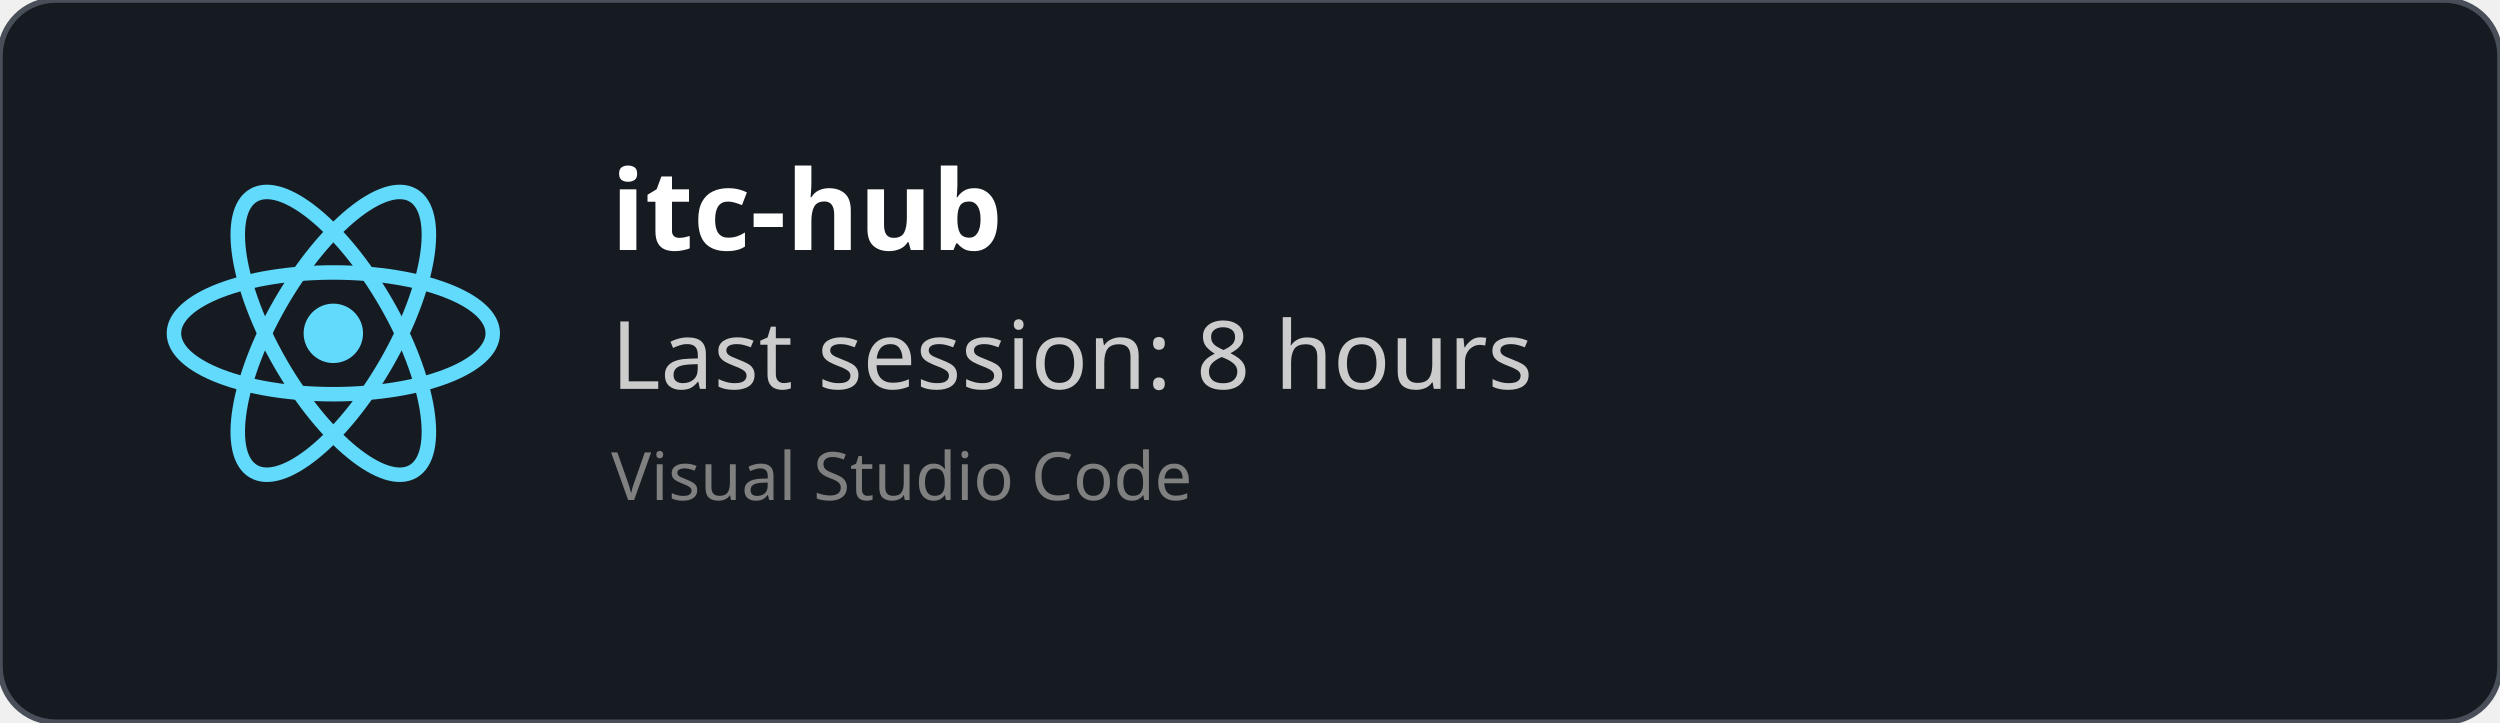
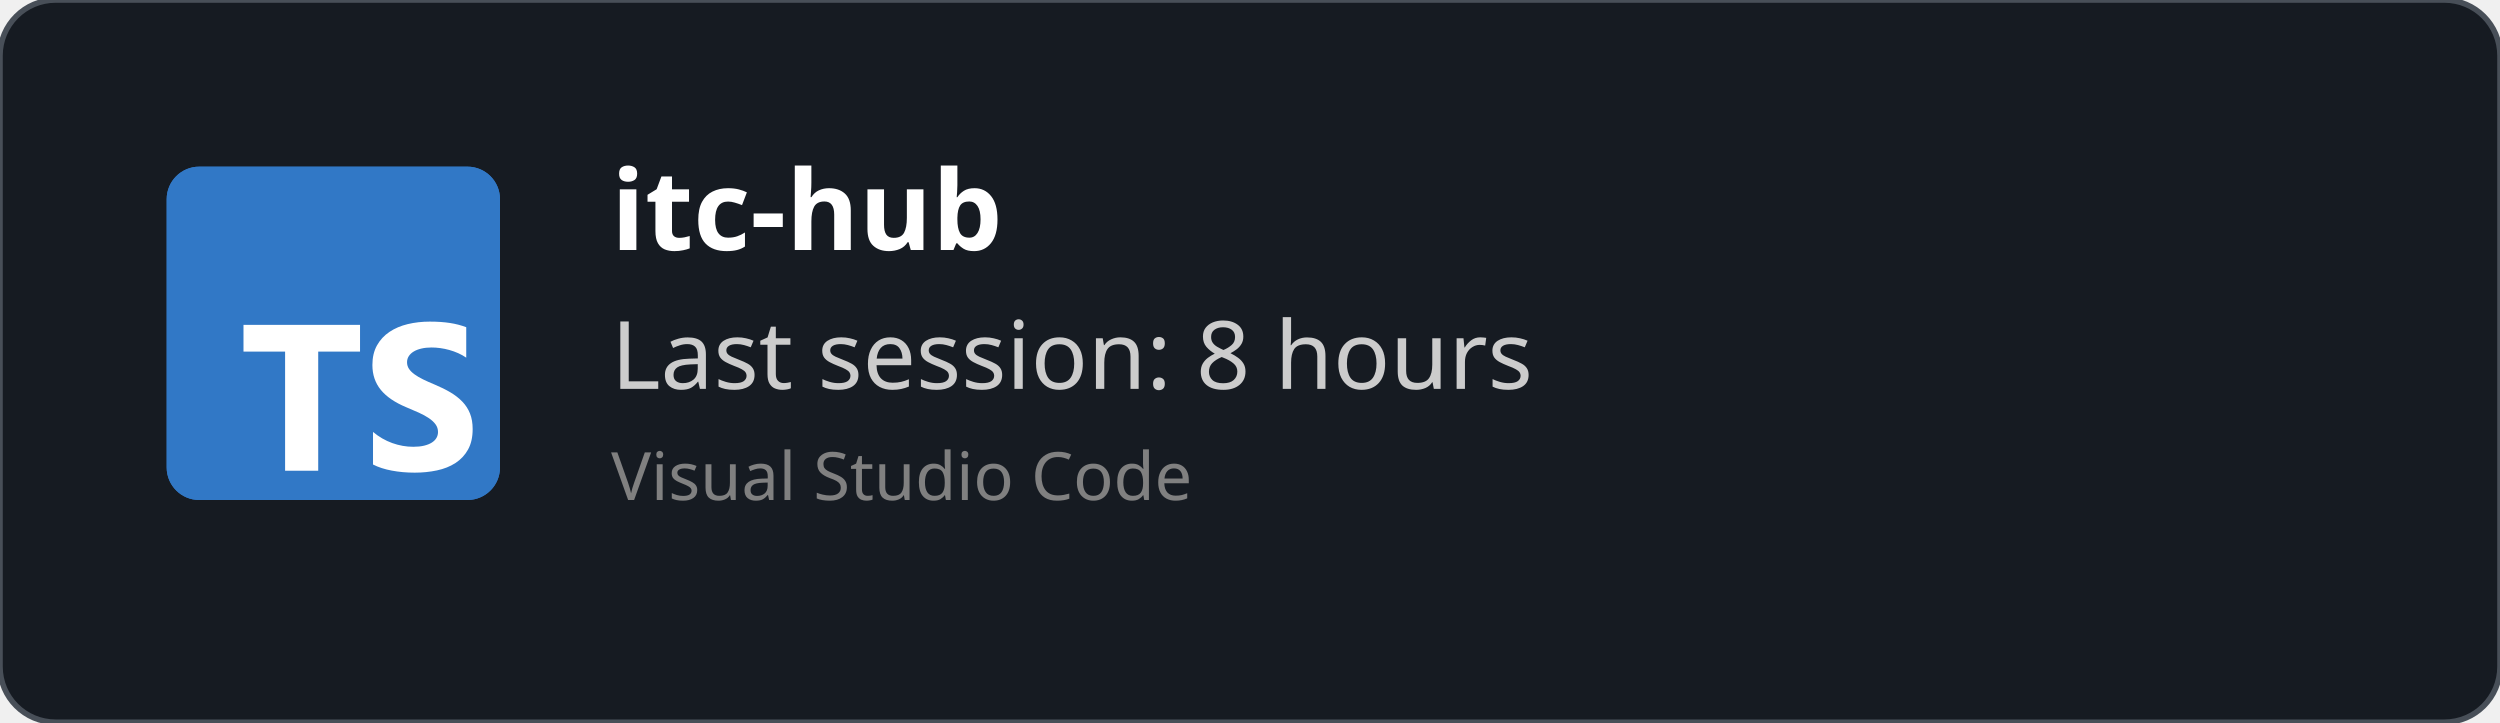
<svg xmlns="http://www.w3.org/2000/svg" width="450" height="130" viewBox="0 0 450 130" fill="none" role="img">
  <style>
    *{
        font-family: 'Segoe UI', Ubuntu, monospace
    }
    </style>
  <defs>
    <clipPath id="horizontalClip" x="20" y="20" width="500" height="200">
      <rect x="90" y="20" width="300" height="50" />
    </clipPath>
  </defs>
  <rect width="450" height="130" fill="rgba(22,27,34)" stroke="#484f58" stroke-width="1" fill-opacity="1" stroke-opacity="1" x="0" y="0" rx="10px" ry="10px">
    </rect>
-   <svg height="60" width="60" x="30" y="30" viewBox="-11.5 -10.232 23 20.463">
-     <circle cx="0" cy="0" r="2.05" fill="#61dafb" />
-     <g stroke="#61dafb" stroke-width="1" fill="none">
-       <ellipse rx="11" ry="4.2" />
-       <ellipse rx="11" ry="4.2" transform="rotate(60)" />
-       <ellipse rx="11" ry="4.2" transform="rotate(120)" />
-     </g>
+   <svg fill="none" height="60" viewBox="0 0 512 512" width="60" x="30" y="30">
+     <rect fill="#3178c6" height="512" rx="50" width="512" />
+     <rect fill="#3178c6" height="512" rx="50" width="512" />
+     <path clip-rule="evenodd" d="m316.939 407.424v50.061c8.138 4.172 17.763 7.3 28.875 9.386s22.823 3.129 35.135 3.129c11.999 0 23.397-1.147 34.196-3.442 10.799-2.294 20.268-6.075 28.406-11.342 8.138-5.266 14.581-12.15 19.328-20.65s7.121-19.007 7.121-31.522c0-9.074-1.356-17.026-4.069-23.857s-6.625-12.906-11.738-18.225c-5.112-5.319-11.242-10.091-18.389-14.315s-15.207-8.213-24.18-11.967c-6.573-2.712-12.468-5.345-17.685-7.9-5.217-2.556-9.651-5.163-13.303-7.822-3.652-2.66-6.469-5.476-8.451-8.448-1.982-2.973-2.974-6.336-2.974-10.091 0-3.441.887-6.544 2.661-9.308s4.278-5.136 7.512-7.118c3.235-1.981 7.199-3.52 11.894-4.615 4.696-1.095 9.912-1.642 15.651-1.642 4.173 0 8.581.313 13.224.938 4.643.626 9.312 1.591 14.008 2.894 4.695 1.304 9.259 2.947 13.694 4.928 4.434 1.982 8.529 4.276 12.285 6.884v-46.776c-7.616-2.92-15.937-5.084-24.962-6.492s-19.381-2.112-31.066-2.112c-11.895 0-23.163 1.278-33.805 3.833s-20.006 6.544-28.093 11.967c-8.086 5.424-14.476 12.333-19.171 20.729-4.695 8.395-7.043 18.433-7.043 30.114 0 14.914 4.304 27.638 12.912 38.172 8.607 10.533 21.675 19.45 39.204 26.751 6.886 2.816 13.303 5.579 19.25 8.291s11.086 5.528 15.415 8.448c4.33 2.92 7.747 6.101 10.252 9.543 2.504 3.441 3.756 7.352 3.756 11.733 0 3.233-.783 6.231-2.348 8.995s-3.939 5.162-7.121 7.196-7.147 3.624-11.894 4.771c-4.748 1.148-10.303 1.721-16.668 1.721-10.851 0-21.597-1.903-32.24-5.71-10.642-3.806-20.502-9.516-29.579-17.13zm-84.159-123.342h64.22v-41.082h-179v41.082h63.906v182.918h50.874z" fill="#fff" fill-rule="evenodd" />
  </svg>
  <text x="110" y="45" font-size="20" clip-path="url(#horizontalClip)" font-weight="bold" font-family="Ubuntu" fill="white">
    itc-hub
    </text>
  <text x="110" y="70" font-size="17px" font-family="Ubuntu" fill="#ccc">
    Last session: 8 hours
    </text>
  <text x="110" y="90" font-size="12px" font-family="Ubuntu" fill="grey">
    Visual Studio Code
    </text>
</svg>
